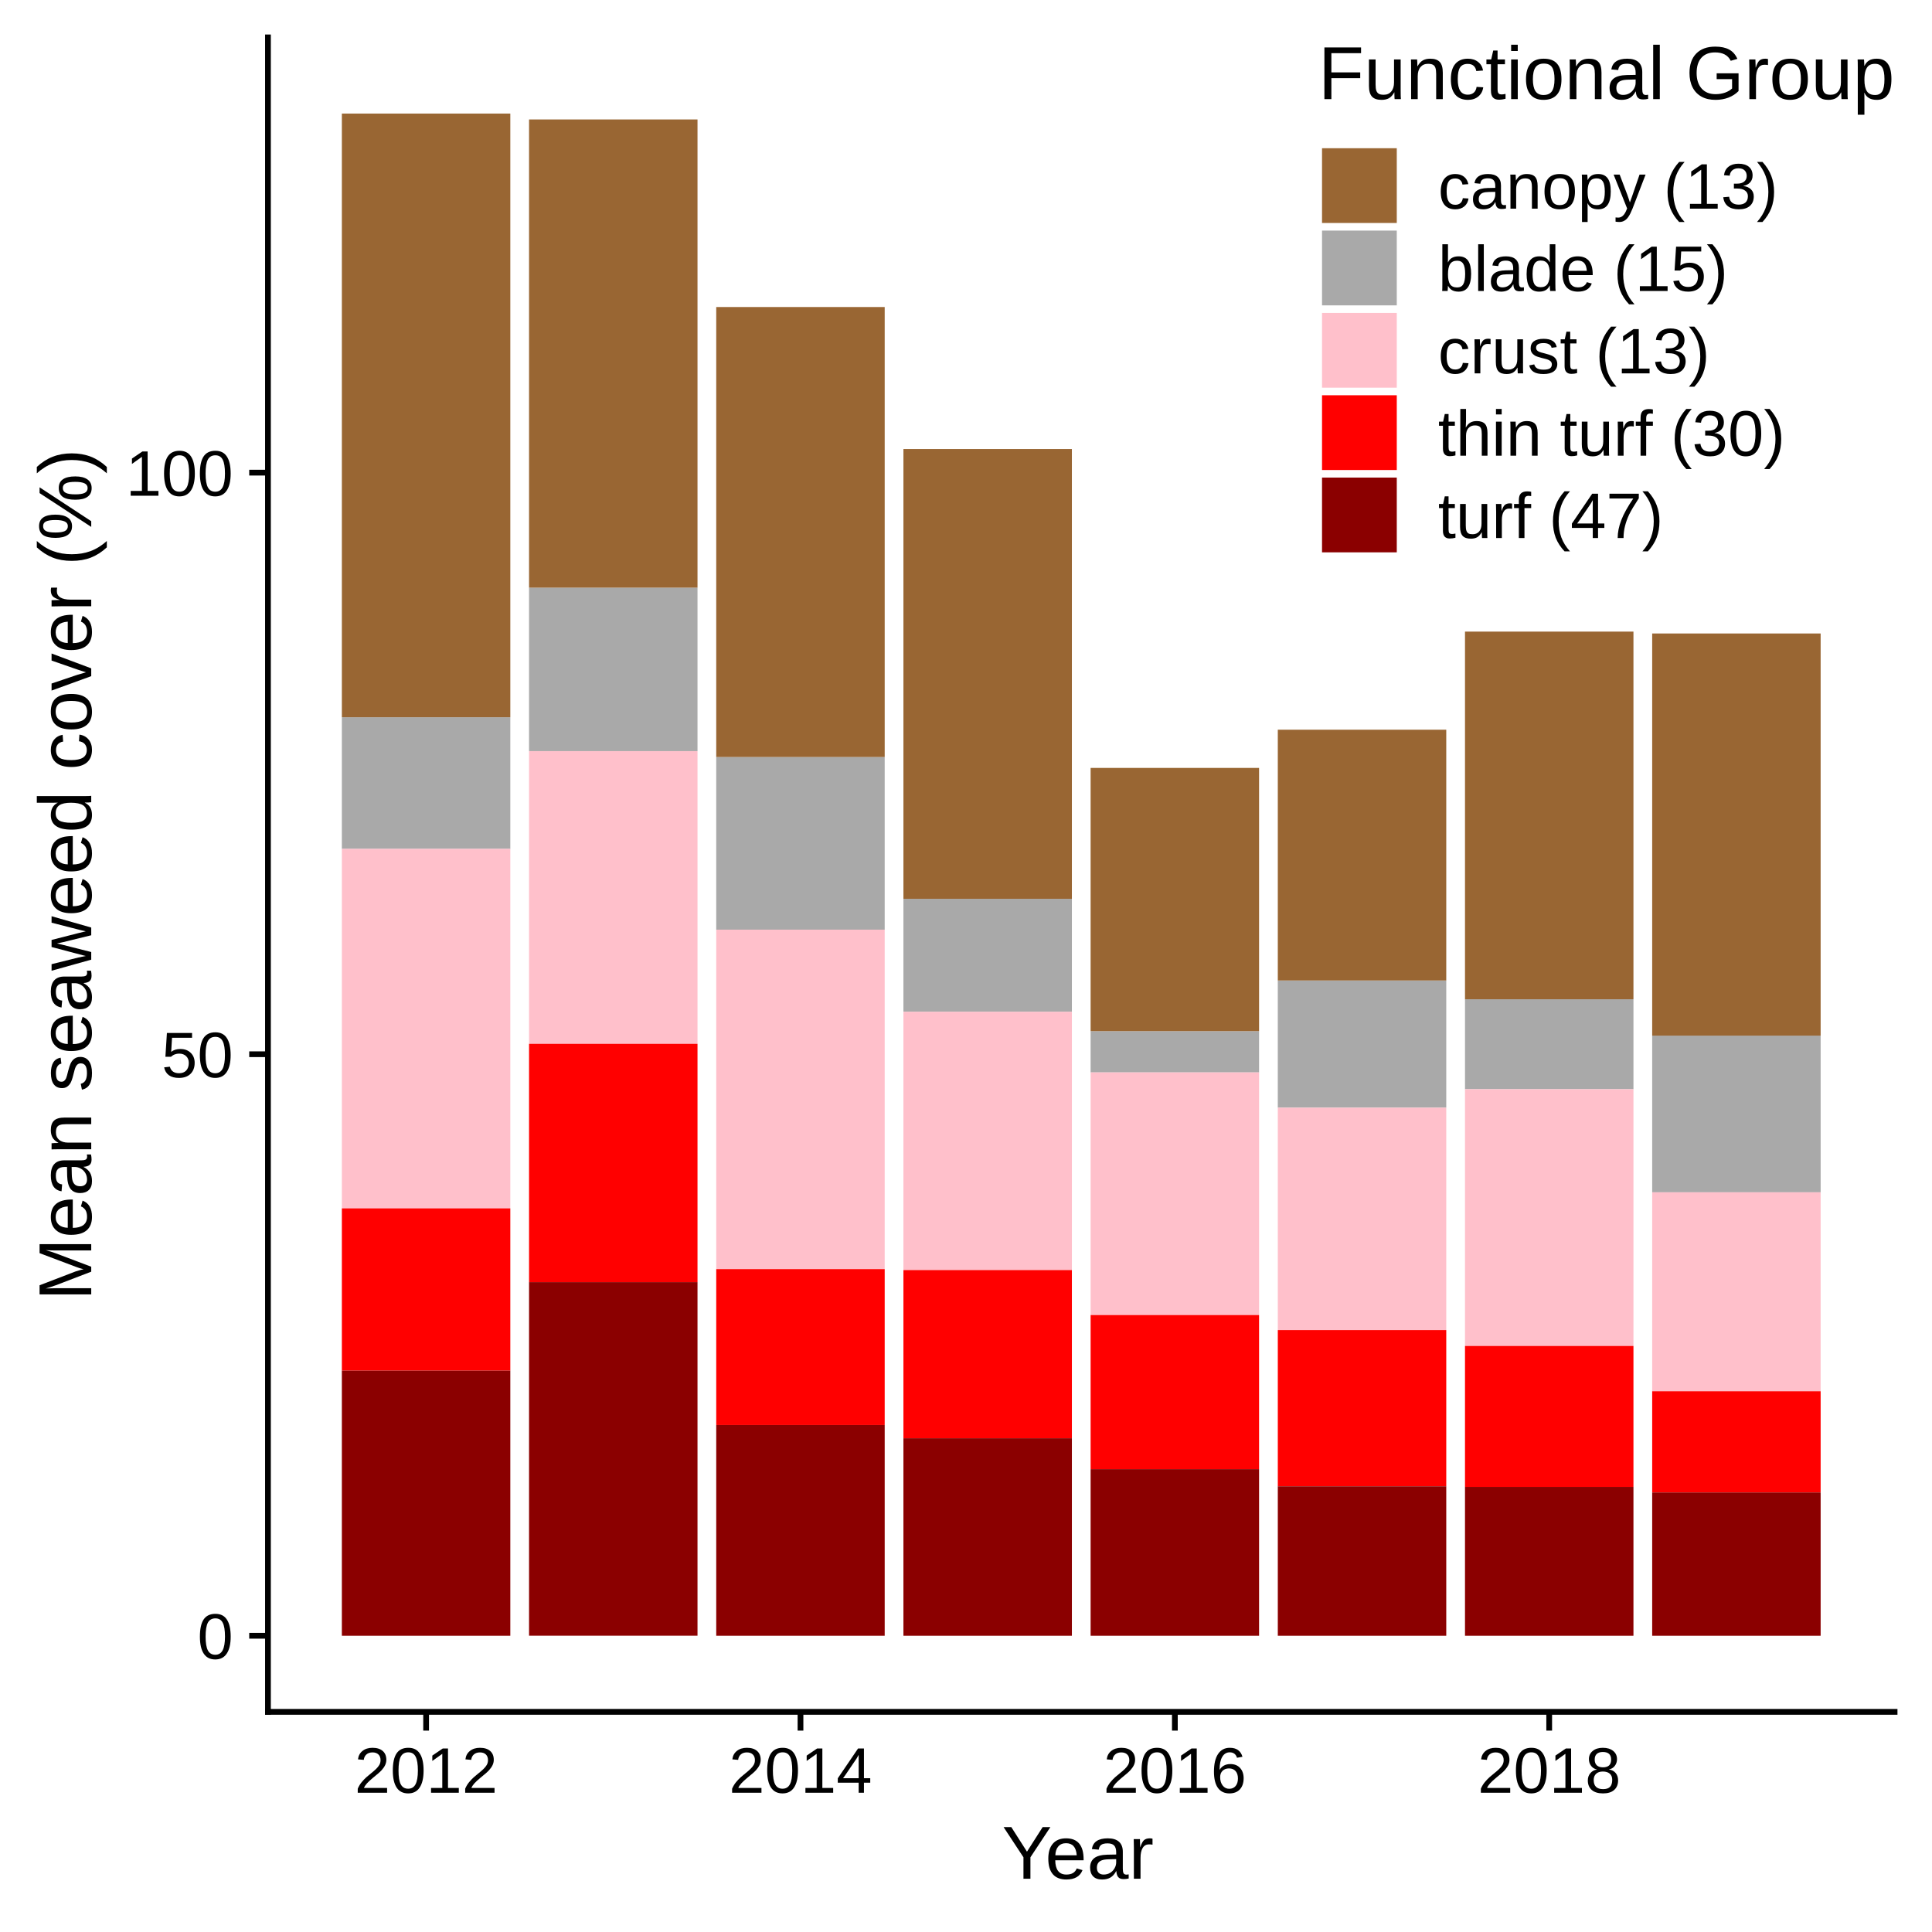
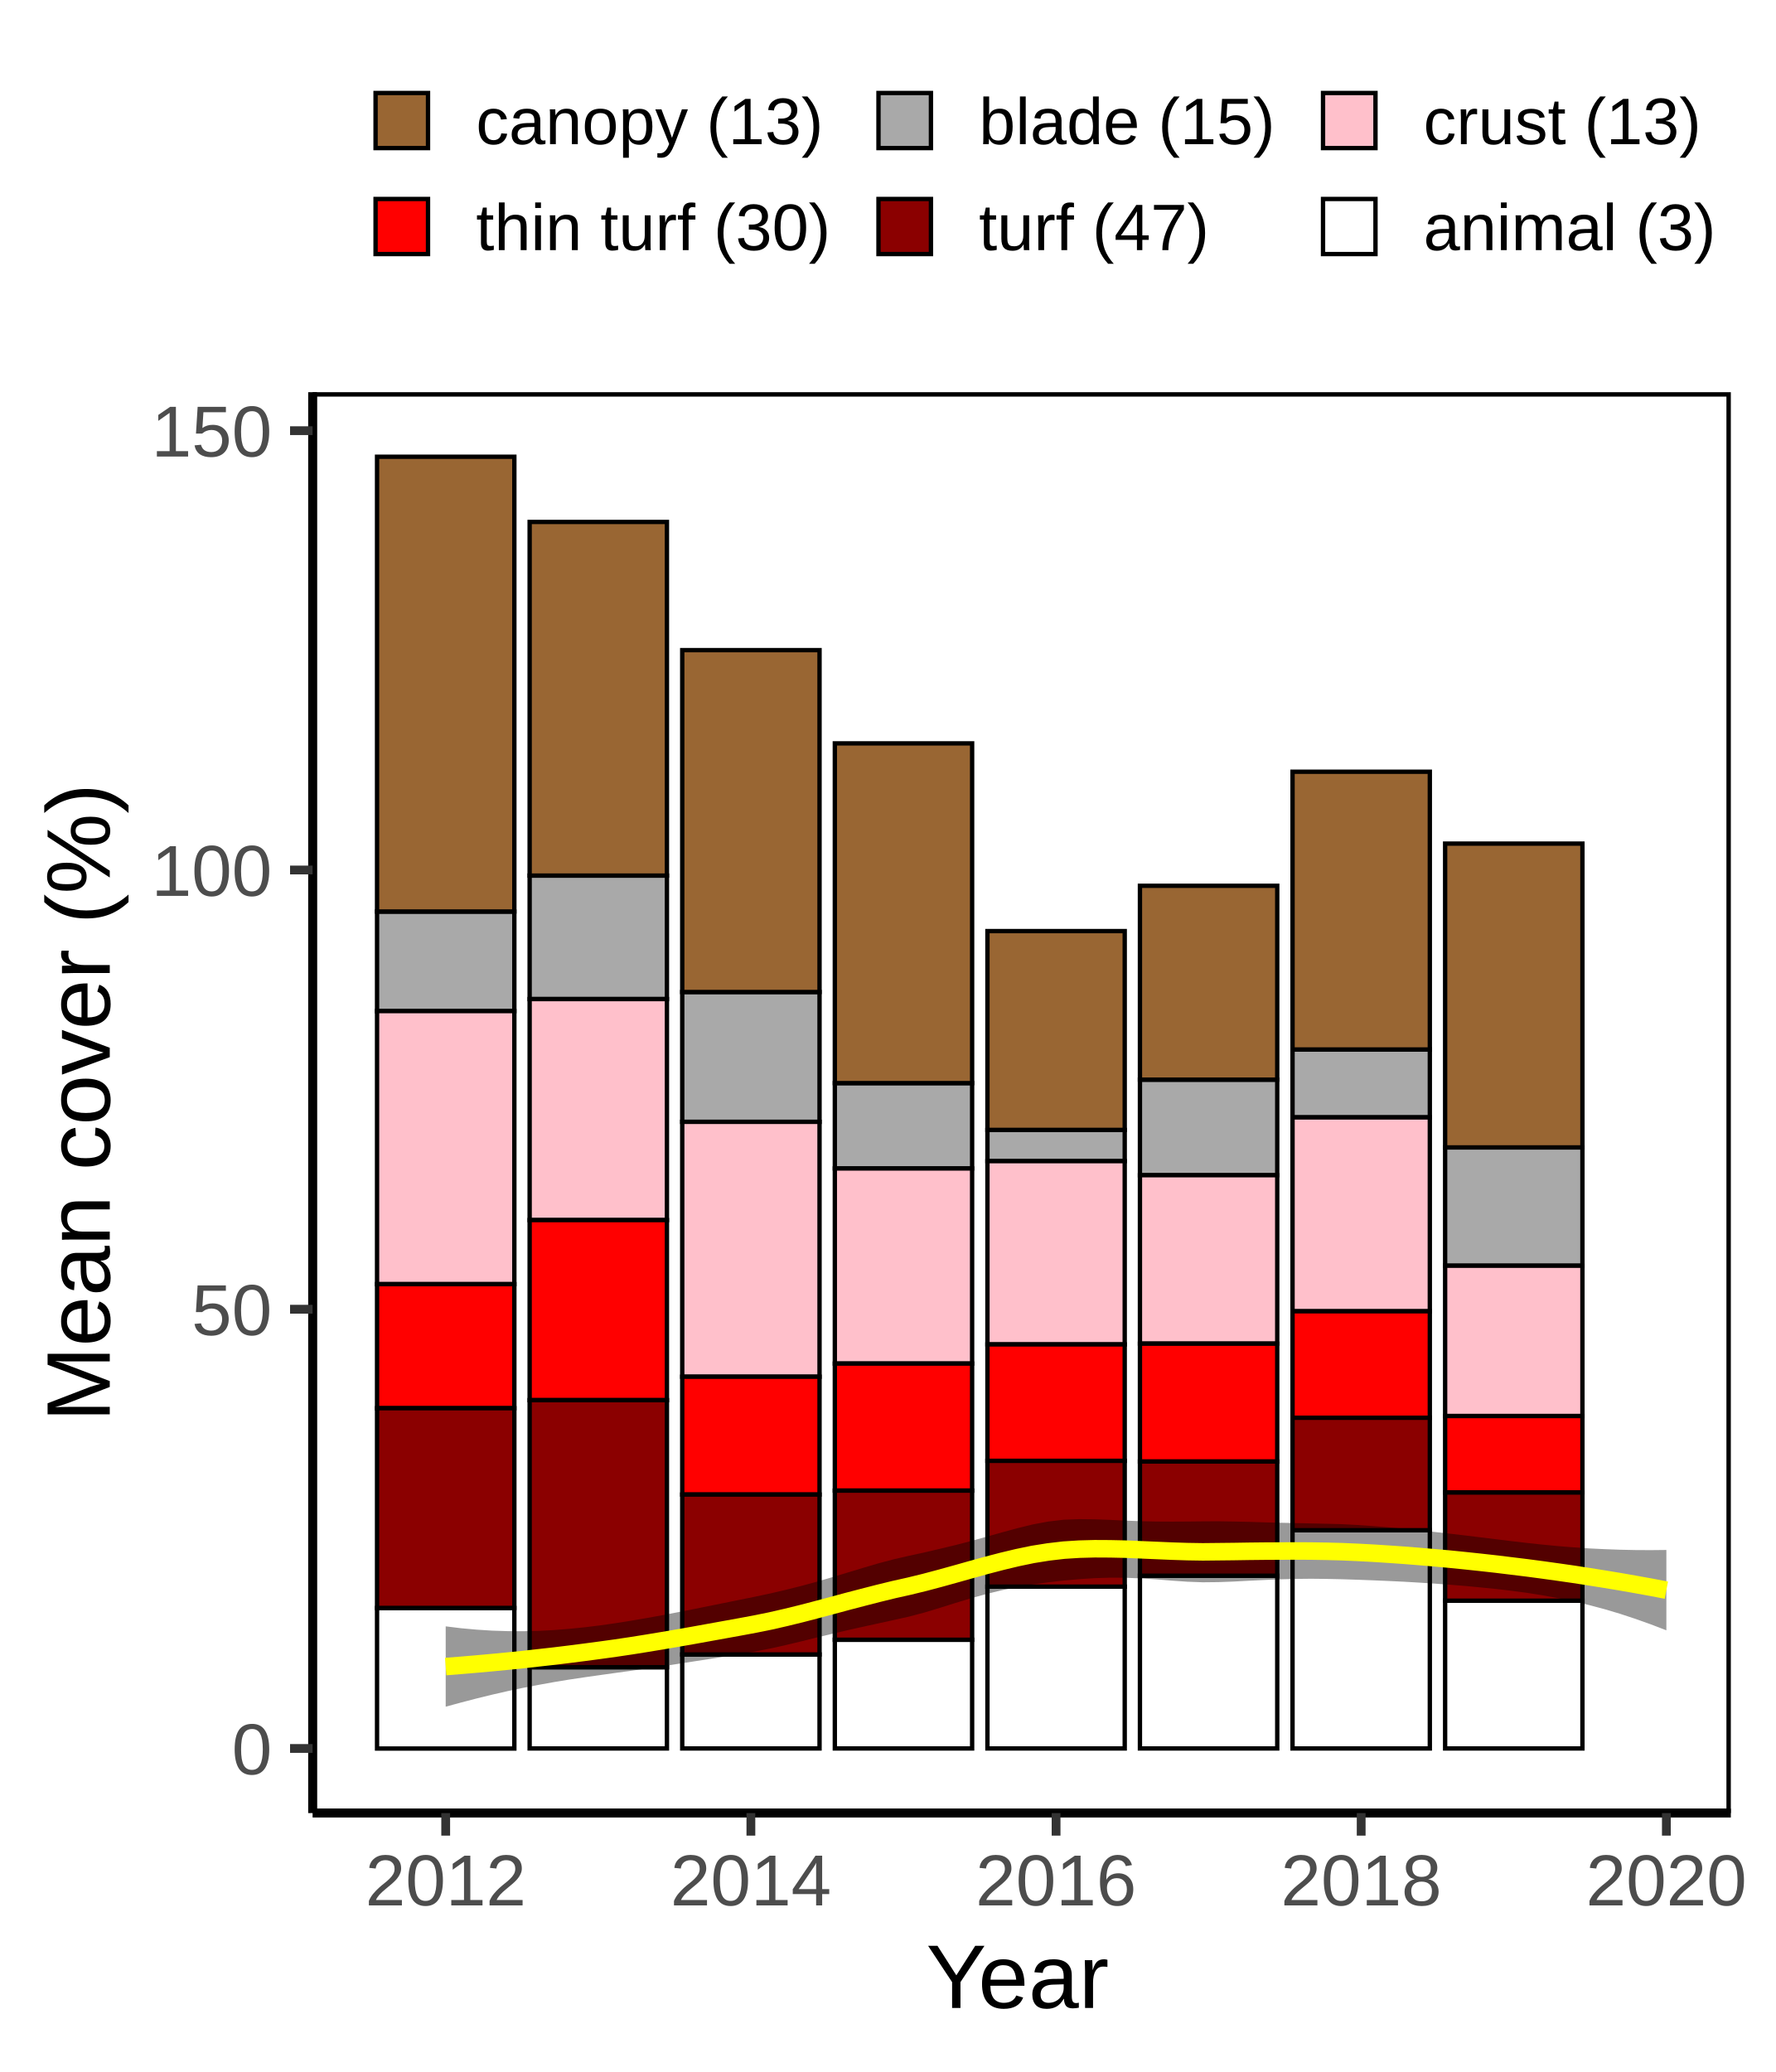
- <svg xmlns="http://www.w3.org/2000/svg" viewBox="0 0 360.00 360.00">
+ <svg xmlns="http://www.w3.org/2000/svg" viewBox="0 0 216.00 252.00">
  <defs>
    <style type="text/css">
    line, polyline, polygon, path, rect, circle {
      fill: none;
      stroke: #000000;
      stroke-linecap: round;
      stroke-linejoin: round;
      stroke-miterlimit: 10.00;
    }
  </style>
  </defs>
  <rect width="100%" height="100%" style="stroke: none; fill: #FFFFFF;" />
+   <rect x="0.00" y="-0" width="216.00" height="252.00" style="stroke-width: 1.07; stroke: #FFFFFF; fill: #FFFFFF;" />
  <defs>
-     <clipPath id="cpNDkuOTN8MzUzLjAzfDMxOC45OHw2Ljk3">
-       <rect x="49.93" y="6.97" width="303.10" height="312.01" />
+     <clipPath id="cpMzguMDJ8MjEwLjUyfDIyMC41MXw0Ny43MA==">
+       <rect x="38.02" y="47.70" width="172.50" height="172.81" />
    </clipPath>
  </defs>
-   <rect x="63.70" y="133.65" width="31.39" height="24.52" style="stroke-width: 1.07; stroke: none; stroke-linecap: square; stroke-linejoin: miter; fill: #A9A9A9;" clip-path="url(#cpNDkuOTN8MzUzLjAzfDMxOC45OHw2Ljk3)" />
-   <rect x="63.70" y="21.16" width="31.39" height="112.49" style="stroke-width: 1.07; stroke: none; stroke-linecap: square; stroke-linejoin: miter; fill: #996633;" clip-path="url(#cpNDkuOTN8MzUzLjAzfDMxOC45OHw2Ljk3)" />
-   <rect x="63.70" y="158.17" width="31.39" height="66.99" style="stroke-width: 1.07; stroke: none; stroke-linecap: square; stroke-linejoin: miter; fill: #FFC0CB;" clip-path="url(#cpNDkuOTN8MzUzLjAzfDMxOC45OHw2Ljk3)" />
-   <rect x="63.70" y="225.16" width="31.39" height="30.24" style="stroke-width: 1.07; stroke: none; stroke-linecap: square; stroke-linejoin: miter; fill: #FF0000;" clip-path="url(#cpNDkuOTN8MzUzLjAzfDMxOC45OHw2Ljk3)" />
-   <rect x="63.70" y="255.40" width="31.39" height="49.40" style="stroke-width: 1.07; stroke: none; stroke-linecap: square; stroke-linejoin: miter; fill: #8B0000;" clip-path="url(#cpNDkuOTN8MzUzLjAzfDMxOC45OHw2Ljk3)" />
-   <rect x="98.58" y="109.50" width="31.39" height="30.46" style="stroke-width: 1.07; stroke: none; stroke-linecap: square; stroke-linejoin: miter; fill: #A9A9A9;" clip-path="url(#cpNDkuOTN8MzUzLjAzfDMxOC45OHw2Ljk3)" />
-   <rect x="98.58" y="22.26" width="31.39" height="87.24" style="stroke-width: 1.07; stroke: none; stroke-linecap: square; stroke-linejoin: miter; fill: #996633;" clip-path="url(#cpNDkuOTN8MzUzLjAzfDMxOC45OHw2Ljk3)" />
-   <rect x="98.58" y="139.97" width="31.39" height="54.53" style="stroke-width: 1.07; stroke: none; stroke-linecap: square; stroke-linejoin: miter; fill: #FFC0CB;" clip-path="url(#cpNDkuOTN8MzUzLjAzfDMxOC45OHw2Ljk3)" />
-   <rect x="98.58" y="194.50" width="31.39" height="44.42" style="stroke-width: 1.07; stroke: none; stroke-linecap: square; stroke-linejoin: miter; fill: #FF0000;" clip-path="url(#cpNDkuOTN8MzUzLjAzfDMxOC45OHw2Ljk3)" />
-   <rect x="98.58" y="238.91" width="31.39" height="65.88" style="stroke-width: 1.07; stroke: none; stroke-linecap: square; stroke-linejoin: miter; fill: #8B0000;" clip-path="url(#cpNDkuOTN8MzUzLjAzfDMxOC45OHw2Ljk3)" />
-   <rect x="133.46" y="141.06" width="31.39" height="32.17" style="stroke-width: 1.07; stroke: none; stroke-linecap: square; stroke-linejoin: miter; fill: #A9A9A9;" clip-path="url(#cpNDkuOTN8MzUzLjAzfDMxOC45OHw2Ljk3)" />
-   <rect x="133.46" y="57.21" width="31.39" height="83.85" style="stroke-width: 1.07; stroke: none; stroke-linecap: square; stroke-linejoin: miter; fill: #996633;" clip-path="url(#cpNDkuOTN8MzUzLjAzfDMxOC45OHw2Ljk3)" />
-   <rect x="133.46" y="173.23" width="31.39" height="63.25" style="stroke-width: 1.07; stroke: none; stroke-linecap: square; stroke-linejoin: miter; fill: #FFC0CB;" clip-path="url(#cpNDkuOTN8MzUzLjAzfDMxOC45OHw2Ljk3)" />
-   <rect x="133.46" y="236.48" width="31.39" height="29.05" style="stroke-width: 1.07; stroke: none; stroke-linecap: square; stroke-linejoin: miter; fill: #FF0000;" clip-path="url(#cpNDkuOTN8MzUzLjAzfDMxOC45OHw2Ljk3)" />
-   <rect x="133.46" y="265.53" width="31.39" height="39.27" style="stroke-width: 1.07; stroke: none; stroke-linecap: square; stroke-linejoin: miter; fill: #8B0000;" clip-path="url(#cpNDkuOTN8MzUzLjAzfDMxOC45OHw2Ljk3)" />
-   <rect x="168.34" y="167.48" width="31.39" height="21.05" style="stroke-width: 1.07; stroke: none; stroke-linecap: square; stroke-linejoin: miter; fill: #A9A9A9;" clip-path="url(#cpNDkuOTN8MzUzLjAzfDMxOC45OHw2Ljk3)" />
-   <rect x="168.34" y="83.67" width="31.39" height="83.81" style="stroke-width: 1.07; stroke: none; stroke-linecap: square; stroke-linejoin: miter; fill: #996633;" clip-path="url(#cpNDkuOTN8MzUzLjAzfDMxOC45OHw2Ljk3)" />
-   <rect x="168.34" y="188.53" width="31.39" height="48.14" style="stroke-width: 1.07; stroke: none; stroke-linecap: square; stroke-linejoin: miter; fill: #FFC0CB;" clip-path="url(#cpNDkuOTN8MzUzLjAzfDMxOC45OHw2Ljk3)" />
-   <rect x="168.34" y="236.66" width="31.39" height="31.34" style="stroke-width: 1.07; stroke: none; stroke-linecap: square; stroke-linejoin: miter; fill: #FF0000;" clip-path="url(#cpNDkuOTN8MzUzLjAzfDMxOC45OHw2Ljk3)" />
-   <rect x="168.34" y="268.00" width="31.39" height="36.80" style="stroke-width: 1.07; stroke: none; stroke-linecap: square; stroke-linejoin: miter; fill: #8B0000;" clip-path="url(#cpNDkuOTN8MzUzLjAzfDMxOC45OHw2Ljk3)" />
-   <rect x="203.22" y="192.14" width="31.39" height="7.69" style="stroke-width: 1.07; stroke: none; stroke-linecap: square; stroke-linejoin: miter; fill: #A9A9A9;" clip-path="url(#cpNDkuOTN8MzUzLjAzfDMxOC45OHw2Ljk3)" />
-   <rect x="203.22" y="143.09" width="31.39" height="49.05" style="stroke-width: 1.07; stroke: none; stroke-linecap: square; stroke-linejoin: miter; fill: #996633;" clip-path="url(#cpNDkuOTN8MzUzLjAzfDMxOC45OHw2Ljk3)" />
-   <rect x="203.22" y="199.83" width="31.39" height="45.21" style="stroke-width: 1.07; stroke: none; stroke-linecap: square; stroke-linejoin: miter; fill: #FFC0CB;" clip-path="url(#cpNDkuOTN8MzUzLjAzfDMxOC45OHw2Ljk3)" />
-   <rect x="203.22" y="245.04" width="31.39" height="28.72" style="stroke-width: 1.07; stroke: none; stroke-linecap: square; stroke-linejoin: miter; fill: #FF0000;" clip-path="url(#cpNDkuOTN8MzUzLjAzfDMxOC45OHw2Ljk3)" />
-   <rect x="203.22" y="273.76" width="31.39" height="31.04" style="stroke-width: 1.07; stroke: none; stroke-linecap: square; stroke-linejoin: miter; fill: #8B0000;" clip-path="url(#cpNDkuOTN8MzUzLjAzfDMxOC45OHw2Ljk3)" />
-   <rect x="238.10" y="182.70" width="31.39" height="23.69" style="stroke-width: 1.07; stroke: none; stroke-linecap: square; stroke-linejoin: miter; fill: #A9A9A9;" clip-path="url(#cpNDkuOTN8MzUzLjAzfDMxOC45OHw2Ljk3)" />
-   <rect x="238.10" y="135.97" width="31.39" height="46.73" style="stroke-width: 1.07; stroke: none; stroke-linecap: square; stroke-linejoin: miter; fill: #996633;" clip-path="url(#cpNDkuOTN8MzUzLjAzfDMxOC45OHw2Ljk3)" />
-   <rect x="238.10" y="206.40" width="31.39" height="41.45" style="stroke-width: 1.07; stroke: none; stroke-linecap: square; stroke-linejoin: miter; fill: #FFC0CB;" clip-path="url(#cpNDkuOTN8MzUzLjAzfDMxOC45OHw2Ljk3)" />
-   <rect x="238.10" y="247.84" width="31.39" height="29.11" style="stroke-width: 1.07; stroke: none; stroke-linecap: square; stroke-linejoin: miter; fill: #FF0000;" clip-path="url(#cpNDkuOTN8MzUzLjAzfDMxOC45OHw2Ljk3)" />
-   <rect x="238.10" y="276.95" width="31.39" height="27.85" style="stroke-width: 1.07; stroke: none; stroke-linecap: square; stroke-linejoin: miter; fill: #8B0000;" clip-path="url(#cpNDkuOTN8MzUzLjAzfDMxOC45OHw2Ljk3)" />
-   <rect x="272.98" y="186.20" width="31.39" height="16.76" style="stroke-width: 1.07; stroke: none; stroke-linecap: square; stroke-linejoin: miter; fill: #A9A9A9;" clip-path="url(#cpNDkuOTN8MzUzLjAzfDMxOC45OHw2Ljk3)" />
-   <rect x="272.98" y="117.69" width="31.39" height="68.51" style="stroke-width: 1.07; stroke: none; stroke-linecap: square; stroke-linejoin: miter; fill: #996633;" clip-path="url(#cpNDkuOTN8MzUzLjAzfDMxOC45OHw2Ljk3)" />
-   <rect x="272.98" y="202.96" width="31.39" height="47.84" style="stroke-width: 1.07; stroke: none; stroke-linecap: square; stroke-linejoin: miter; fill: #FFC0CB;" clip-path="url(#cpNDkuOTN8MzUzLjAzfDMxOC45OHw2Ljk3)" />
-   <rect x="272.98" y="250.80" width="31.39" height="26.26" style="stroke-width: 1.07; stroke: none; stroke-linecap: square; stroke-linejoin: miter; fill: #FF0000;" clip-path="url(#cpNDkuOTN8MzUzLjAzfDMxOC45OHw2Ljk3)" />
-   <rect x="272.98" y="277.06" width="31.39" height="27.74" style="stroke-width: 1.07; stroke: none; stroke-linecap: square; stroke-linejoin: miter; fill: #8B0000;" clip-path="url(#cpNDkuOTN8MzUzLjAzfDMxOC45OHw2Ljk3)" />
-   <rect x="307.86" y="192.97" width="31.39" height="29.20" style="stroke-width: 1.07; stroke: none; stroke-linecap: square; stroke-linejoin: miter; fill: #A9A9A9;" clip-path="url(#cpNDkuOTN8MzUzLjAzfDMxOC45OHw2Ljk3)" />
-   <rect x="307.86" y="118.04" width="31.39" height="74.94" style="stroke-width: 1.07; stroke: none; stroke-linecap: square; stroke-linejoin: miter; fill: #996633;" clip-path="url(#cpNDkuOTN8MzUzLjAzfDMxOC45OHw2Ljk3)" />
-   <rect x="307.86" y="222.17" width="31.39" height="37.07" style="stroke-width: 1.07; stroke: none; stroke-linecap: square; stroke-linejoin: miter; fill: #FFC0CB;" clip-path="url(#cpNDkuOTN8MzUzLjAzfDMxOC45OHw2Ljk3)" />
-   <rect x="307.86" y="259.24" width="31.39" height="18.86" style="stroke-width: 1.07; stroke: none; stroke-linecap: square; stroke-linejoin: miter; fill: #FF0000;" clip-path="url(#cpNDkuOTN8MzUzLjAzfDMxOC45OHw2Ljk3)" />
-   <rect x="307.86" y="278.10" width="31.39" height="26.70" style="stroke-width: 1.07; stroke: none; stroke-linecap: square; stroke-linejoin: miter; fill: #8B0000;" clip-path="url(#cpNDkuOTN8MzUzLjAzfDMxOC45OHw2Ljk3)" />
+   <rect x="38.02" y="47.70" width="172.50" height="172.81" style="stroke-width: 1.07; stroke: none; fill: #FFFFFF;" clip-path="url(#cpMzguMDJ8MjEwLjUyfDIyMC41MXw0Ny43MA==)" />
+   <rect x="45.86" y="195.57" width="16.70" height="17.09" style="stroke-width: 0.53; stroke-linecap: square; stroke-linejoin: miter; fill: #FFFFFF;" clip-path="url(#cpMzguMDJ8MjEwLjUyfDIyMC41MXw0Ny43MA==)" />
+   <rect x="45.86" y="110.87" width="16.70" height="12.11" style="stroke-width: 0.53; stroke-linecap: square; stroke-linejoin: miter; fill: #A9A9A9;" clip-path="url(#cpMzguMDJ8MjEwLjUyfDIyMC41MXw0Ny43MA==)" />
+   <rect x="45.86" y="55.55" width="16.70" height="55.31" style="stroke-width: 0.53; stroke-linecap: square; stroke-linejoin: miter; fill: #996633;" clip-path="url(#cpMzguMDJ8MjEwLjUyfDIyMC41MXw0Ny43MA==)" />
+   <rect x="45.86" y="122.97" width="16.70" height="33.21" style="stroke-width: 0.53; stroke-linecap: square; stroke-linejoin: miter; fill: #FFC0CB;" clip-path="url(#cpMzguMDJ8MjEwLjUyfDIyMC41MXw0Ny43MA==)" />
+   <rect x="45.86" y="156.18" width="16.70" height="15.09" style="stroke-width: 0.53; stroke-linecap: square; stroke-linejoin: miter; fill: #FF0000;" clip-path="url(#cpMzguMDJ8MjEwLjUyfDIyMC41MXw0Ny43MA==)" />
+   <rect x="45.86" y="171.27" width="16.70" height="24.29" style="stroke-width: 0.53; stroke-linecap: square; stroke-linejoin: miter; fill: #8B0000;" clip-path="url(#cpMzguMDJ8MjEwLjUyfDIyMC41MXw0Ny43MA==)" />
+   <rect x="64.42" y="202.77" width="16.70" height="9.88" style="stroke-width: 0.53; stroke-linecap: square; stroke-linejoin: miter; fill: #FFFFFF;" clip-path="url(#cpMzguMDJ8MjEwLjUyfDIyMC41MXw0Ny43MA==)" />
+   <rect x="64.42" y="106.49" width="16.70" height="15.02" style="stroke-width: 0.53; stroke-linecap: square; stroke-linejoin: miter; fill: #A9A9A9;" clip-path="url(#cpMzguMDJ8MjEwLjUyfDIyMC41MXw0Ny43MA==)" />
+   <rect x="64.42" y="63.48" width="16.70" height="43.01" style="stroke-width: 0.53; stroke-linecap: square; stroke-linejoin: miter; fill: #996633;" clip-path="url(#cpMzguMDJ8MjEwLjUyfDIyMC41MXw0Ny43MA==)" />
+   <rect x="64.42" y="121.51" width="16.70" height="26.88" style="stroke-width: 0.53; stroke-linecap: square; stroke-linejoin: miter; fill: #FFC0CB;" clip-path="url(#cpMzguMDJ8MjEwLjUyfDIyMC41MXw0Ny43MA==)" />
+   <rect x="64.42" y="148.39" width="16.70" height="21.90" style="stroke-width: 0.53; stroke-linecap: square; stroke-linejoin: miter; fill: #FF0000;" clip-path="url(#cpMzguMDJ8MjEwLjUyfDIyMC41MXw0Ny43MA==)" />
+   <rect x="64.42" y="170.29" width="16.70" height="32.48" style="stroke-width: 0.53; stroke-linecap: square; stroke-linejoin: miter; fill: #8B0000;" clip-path="url(#cpMzguMDJ8MjEwLjUyfDIyMC41MXw0Ny43MA==)" />
+   <rect x="82.98" y="201.22" width="16.70" height="11.43" style="stroke-width: 0.53; stroke-linecap: square; stroke-linejoin: miter; fill: #FFFFFF;" clip-path="url(#cpMzguMDJ8MjEwLjUyfDIyMC41MXw0Ny43MA==)" />
+   <rect x="82.98" y="120.65" width="16.70" height="15.79" style="stroke-width: 0.53; stroke-linecap: square; stroke-linejoin: miter; fill: #A9A9A9;" clip-path="url(#cpMzguMDJ8MjEwLjUyfDIyMC41MXw0Ny43MA==)" />
+   <rect x="82.98" y="79.07" width="16.70" height="41.58" style="stroke-width: 0.53; stroke-linecap: square; stroke-linejoin: miter; fill: #996633;" clip-path="url(#cpMzguMDJ8MjEwLjUyfDIyMC41MXw0Ny43MA==)" />
+   <rect x="82.98" y="136.44" width="16.70" height="31.00" style="stroke-width: 0.53; stroke-linecap: square; stroke-linejoin: miter; fill: #FFC0CB;" clip-path="url(#cpMzguMDJ8MjEwLjUyfDIyMC41MXw0Ny43MA==)" />
+   <rect x="82.98" y="167.44" width="16.70" height="14.33" style="stroke-width: 0.53; stroke-linecap: square; stroke-linejoin: miter; fill: #FF0000;" clip-path="url(#cpMzguMDJ8MjEwLjUyfDIyMC41MXw0Ny43MA==)" />
+   <rect x="82.98" y="181.77" width="16.70" height="19.45" style="stroke-width: 0.53; stroke-linecap: square; stroke-linejoin: miter; fill: #8B0000;" clip-path="url(#cpMzguMDJ8MjEwLjUyfDIyMC41MXw0Ny43MA==)" />
+   <rect x="101.54" y="199.43" width="16.70" height="13.22" style="stroke-width: 0.53; stroke-linecap: square; stroke-linejoin: miter; fill: #FFFFFF;" clip-path="url(#cpMzguMDJ8MjEwLjUyfDIyMC41MXw0Ny43MA==)" />
+   <rect x="101.54" y="131.73" width="16.70" height="10.38" style="stroke-width: 0.53; stroke-linecap: square; stroke-linejoin: miter; fill: #A9A9A9;" clip-path="url(#cpMzguMDJ8MjEwLjUyfDIyMC41MXw0Ny43MA==)" />
+   <rect x="101.54" y="90.41" width="16.70" height="41.32" style="stroke-width: 0.53; stroke-linecap: square; stroke-linejoin: miter; fill: #996633;" clip-path="url(#cpMzguMDJ8MjEwLjUyfDIyMC41MXw0Ny43MA==)" />
+   <rect x="101.54" y="142.11" width="16.70" height="23.73" style="stroke-width: 0.53; stroke-linecap: square; stroke-linejoin: miter; fill: #FFC0CB;" clip-path="url(#cpMzguMDJ8MjEwLjUyfDIyMC41MXw0Ny43MA==)" />
+   <rect x="101.54" y="165.84" width="16.70" height="15.45" style="stroke-width: 0.53; stroke-linecap: square; stroke-linejoin: miter; fill: #FF0000;" clip-path="url(#cpMzguMDJ8MjEwLjUyfDIyMC41MXw0Ny43MA==)" />
+   <rect x="101.54" y="181.29" width="16.70" height="18.14" style="stroke-width: 0.53; stroke-linecap: square; stroke-linejoin: miter; fill: #8B0000;" clip-path="url(#cpMzguMDJ8MjEwLjUyfDIyMC41MXw0Ny43MA==)" />
+   <rect x="120.10" y="192.97" width="16.70" height="19.68" style="stroke-width: 0.53; stroke-linecap: square; stroke-linejoin: miter; fill: #FFFFFF;" clip-path="url(#cpMzguMDJ8MjEwLjUyfDIyMC41MXw0Ny43MA==)" />
+   <rect x="120.10" y="137.43" width="16.70" height="3.79" style="stroke-width: 0.53; stroke-linecap: square; stroke-linejoin: miter; fill: #A9A9A9;" clip-path="url(#cpMzguMDJ8MjEwLjUyfDIyMC41MXw0Ny43MA==)" />
+   <rect x="120.10" y="113.24" width="16.70" height="24.18" style="stroke-width: 0.53; stroke-linecap: square; stroke-linejoin: miter; fill: #996633;" clip-path="url(#cpMzguMDJ8MjEwLjUyfDIyMC41MXw0Ny43MA==)" />
+   <rect x="120.10" y="141.22" width="16.70" height="22.29" style="stroke-width: 0.53; stroke-linecap: square; stroke-linejoin: miter; fill: #FFC0CB;" clip-path="url(#cpMzguMDJ8MjEwLjUyfDIyMC41MXw0Ny43MA==)" />
+   <rect x="120.10" y="163.51" width="16.70" height="14.16" style="stroke-width: 0.53; stroke-linecap: square; stroke-linejoin: miter; fill: #FF0000;" clip-path="url(#cpMzguMDJ8MjEwLjUyfDIyMC41MXw0Ny43MA==)" />
+   <rect x="120.10" y="177.67" width="16.70" height="15.30" style="stroke-width: 0.53; stroke-linecap: square; stroke-linejoin: miter; fill: #8B0000;" clip-path="url(#cpMzguMDJ8MjEwLjUyfDIyMC41MXw0Ny43MA==)" />
+   <rect x="138.65" y="191.64" width="16.70" height="21.01" style="stroke-width: 0.53; stroke-linecap: square; stroke-linejoin: miter; fill: #FFFFFF;" clip-path="url(#cpMzguMDJ8MjEwLjUyfDIyMC41MXw0Ny43MA==)" />
+   <rect x="138.65" y="131.31" width="16.70" height="11.63" style="stroke-width: 0.53; stroke-linecap: square; stroke-linejoin: miter; fill: #A9A9A9;" clip-path="url(#cpMzguMDJ8MjEwLjUyfDIyMC41MXw0Ny43MA==)" />
+   <rect x="138.65" y="107.73" width="16.70" height="23.58" style="stroke-width: 0.53; stroke-linecap: square; stroke-linejoin: miter; fill: #996633;" clip-path="url(#cpMzguMDJ8MjEwLjUyfDIyMC41MXw0Ny43MA==)" />
+   <rect x="138.65" y="142.93" width="16.70" height="20.48" style="stroke-width: 0.53; stroke-linecap: square; stroke-linejoin: miter; fill: #FFC0CB;" clip-path="url(#cpMzguMDJ8MjEwLjUyfDIyMC41MXw0Ny43MA==)" />
+   <rect x="138.65" y="163.42" width="16.70" height="14.34" style="stroke-width: 0.53; stroke-linecap: square; stroke-linejoin: miter; fill: #FF0000;" clip-path="url(#cpMzguMDJ8MjEwLjUyfDIyMC41MXw0Ny43MA==)" />
+   <rect x="138.65" y="177.75" width="16.70" height="13.89" style="stroke-width: 0.53; stroke-linecap: square; stroke-linejoin: miter; fill: #8B0000;" clip-path="url(#cpMzguMDJ8MjEwLjUyfDIyMC41MXw0Ny43MA==)" />
+   <rect x="157.21" y="186.10" width="16.70" height="26.55" style="stroke-width: 0.53; stroke-linecap: square; stroke-linejoin: miter; fill: #FFFFFF;" clip-path="url(#cpMzguMDJ8MjEwLjUyfDIyMC41MXw0Ny43MA==)" />
+   <rect x="157.21" y="127.63" width="16.70" height="8.26" style="stroke-width: 0.53; stroke-linecap: square; stroke-linejoin: miter; fill: #A9A9A9;" clip-path="url(#cpMzguMDJ8MjEwLjUyfDIyMC41MXw0Ny43MA==)" />
+   <rect x="157.21" y="93.86" width="16.70" height="33.78" style="stroke-width: 0.53; stroke-linecap: square; stroke-linejoin: miter; fill: #996633;" clip-path="url(#cpMzguMDJ8MjEwLjUyfDIyMC41MXw0Ny43MA==)" />
+   <rect x="157.21" y="135.90" width="16.70" height="23.58" style="stroke-width: 0.53; stroke-linecap: square; stroke-linejoin: miter; fill: #FFC0CB;" clip-path="url(#cpMzguMDJ8MjEwLjUyfDIyMC41MXw0Ny43MA==)" />
+   <rect x="157.21" y="159.48" width="16.70" height="12.95" style="stroke-width: 0.53; stroke-linecap: square; stroke-linejoin: miter; fill: #FF0000;" clip-path="url(#cpMzguMDJ8MjEwLjUyfDIyMC41MXw0Ny43MA==)" />
+   <rect x="157.21" y="172.43" width="16.70" height="13.68" style="stroke-width: 0.53; stroke-linecap: square; stroke-linejoin: miter; fill: #8B0000;" clip-path="url(#cpMzguMDJ8MjEwLjUyfDIyMC41MXw0Ny43MA==)" />
+   <rect x="175.77" y="194.68" width="16.70" height="17.97" style="stroke-width: 0.53; stroke-linecap: square; stroke-linejoin: miter; fill: #FFFFFF;" clip-path="url(#cpMzguMDJ8MjEwLjUyfDIyMC41MXw0Ny43MA==)" />
+   <rect x="175.77" y="139.55" width="16.70" height="14.39" style="stroke-width: 0.53; stroke-linecap: square; stroke-linejoin: miter; fill: #A9A9A9;" clip-path="url(#cpMzguMDJ8MjEwLjUyfDIyMC41MXw0Ny43MA==)" />
+   <rect x="175.77" y="102.60" width="16.70" height="36.95" style="stroke-width: 0.53; stroke-linecap: square; stroke-linejoin: miter; fill: #996633;" clip-path="url(#cpMzguMDJ8MjEwLjUyfDIyMC41MXw0Ny43MA==)" />
+   <rect x="175.77" y="153.94" width="16.70" height="18.28" style="stroke-width: 0.53; stroke-linecap: square; stroke-linejoin: miter; fill: #FFC0CB;" clip-path="url(#cpMzguMDJ8MjEwLjUyfDIyMC41MXw0Ny43MA==)" />
+   <rect x="175.77" y="172.22" width="16.70" height="9.30" style="stroke-width: 0.53; stroke-linecap: square; stroke-linejoin: miter; fill: #FF0000;" clip-path="url(#cpMzguMDJ8MjEwLjUyfDIyMC41MXw0Ny43MA==)" />
+   <rect x="175.77" y="181.52" width="16.70" height="13.16" style="stroke-width: 0.53; stroke-linecap: square; stroke-linejoin: miter; fill: #8B0000;" clip-path="url(#cpMzguMDJ8MjEwLjUyfDIyMC41MXw0Ny43MA==)" />
+   <polygon points="54.21,197.80 56.09,198.03 57.97,198.20 59.85,198.32 61.73,198.38 63.61,198.39 65.49,198.35 67.37,198.25 69.25,198.10 71.13,197.91 73.01,197.68 74.89,197.41 76.77,197.11 78.65,196.79 80.52,196.45 82.40,196.09 84.28,195.72 86.16,195.34 88.04,194.96 89.92,194.58 91.80,194.20 93.68,193.80 95.56,193.36 97.44,192.89 99.32,192.38 101.20,191.83 103.08,191.26 104.96,190.69 106.83,190.14 108.71,189.64 110.59,189.21 112.47,188.80 114.35,188.36 116.23,187.91 118.11,187.42 119.99,186.90 121.87,186.37 123.75,185.86 125.63,185.40 127.51,185.05 129.39,184.83 131.27,184.76 133.15,184.78 135.02,184.85 136.90,184.94 138.78,185.01 140.66,185.05 142.54,185.06 144.42,185.05 146.30,185.03 148.18,185.02 150.06,185.05 151.94,185.09 153.82,185.15 155.70,185.20 157.58,185.24 159.46,185.28 161.33,185.32 163.21,185.37 165.09,185.47 166.97,185.60 168.85,185.75 170.73,185.93 172.61,186.11 174.49,186.32 176.37,186.53 178.25,186.75 180.13,186.98 182.01,187.21 183.89,187.44 185.77,187.66 187.65,187.86 189.52,188.04 191.40,188.19 193.28,188.32 195.16,188.41 197.04,188.48 198.92,188.52 200.80,188.53 202.68,188.51 202.68,198.28 200.80,197.56 198.92,196.89 197.04,196.27 195.16,195.71 193.28,195.21 191.40,194.76 189.52,194.37 187.65,194.03 185.77,193.73 183.89,193.48 182.01,193.26 180.13,193.07 178.25,192.89 176.37,192.74 174.49,192.60 172.61,192.48 170.73,192.37 168.85,192.28 166.97,192.20 165.09,192.13 163.21,192.07 161.33,192.03 159.46,192.01 157.58,192.03 155.70,192.08 153.82,192.16 151.94,192.25 150.06,192.35 148.18,192.42 146.30,192.44 144.42,192.37 142.54,192.24 140.66,192.09 138.78,191.97 136.90,191.89 135.02,191.88 133.15,191.94 131.27,192.06 129.39,192.23 127.51,192.44 125.63,192.70 123.75,193.02 121.87,193.40 119.99,193.86 118.11,194.38 116.23,194.95 114.35,195.54 112.47,196.11 110.59,196.61 108.71,197.03 106.83,197.44 104.96,197.85 103.08,198.27 101.20,198.71 99.32,199.16 97.44,199.63 95.56,200.08 93.68,200.50 91.80,200.86 89.92,201.18 88.04,201.49 86.16,201.79 84.28,202.08 82.40,202.37 80.52,202.66 78.65,202.93 76.77,203.20 74.89,203.46 73.01,203.72 71.13,203.99 69.25,204.27 67.37,204.58 65.49,204.92 63.61,205.28 61.73,205.68 59.85,206.11 57.97,206.57 56.09,207.06 54.21,207.57 " style="stroke-width: 0.00; stroke: none; fill: #000000; fill-opacity: 0.40;" clip-path="url(#cpMzguMDJ8MjEwLjUyfDIyMC41MXw0Ny43MA==)" />
+   <polyline points="54.21,197.80 56.09,198.03 57.97,198.20 59.85,198.32 61.73,198.38 63.61,198.39 65.49,198.35 67.37,198.25 69.25,198.10 71.13,197.91 73.01,197.68 74.89,197.41 76.77,197.11 78.65,196.79 80.52,196.45 82.40,196.09 84.28,195.72 86.16,195.34 88.04,194.96 89.92,194.58 91.80,194.20 93.68,193.80 95.56,193.36 97.44,192.89 99.32,192.38 101.20,191.83 103.08,191.26 104.96,190.69 106.83,190.14 108.71,189.64 110.59,189.21 112.47,188.80 114.35,188.36 116.23,187.91 118.11,187.42 119.99,186.90 121.87,186.37 123.75,185.86 125.63,185.40 127.51,185.05 129.39,184.83 131.27,184.76 133.15,184.78 135.02,184.85 136.90,184.94 138.78,185.01 140.66,185.05 142.54,185.06 144.42,185.05 146.30,185.03 148.18,185.02 150.06,185.05 151.94,185.09 153.82,185.15 155.70,185.20 157.58,185.24 159.46,185.28 161.33,185.32 163.21,185.37 165.09,185.47 166.97,185.60 168.85,185.75 170.73,185.93 172.61,186.11 174.49,186.32 176.37,186.53 178.25,186.75 180.13,186.98 182.01,187.21 183.89,187.44 185.77,187.66 187.65,187.86 189.52,188.04 191.40,188.19 193.28,188.32 195.16,188.41 197.04,188.48 198.92,188.52 200.80,188.53 202.68,188.51 " style="stroke-width: 2.13; stroke: none;" clip-path="url(#cpMzguMDJ8MjEwLjUyfDIyMC41MXw0Ny43MA==)" />
+   <polyline points="202.68,198.28 200.80,197.56 198.92,196.89 197.04,196.27 195.16,195.71 193.28,195.21 191.40,194.76 189.52,194.37 187.65,194.03 185.77,193.73 183.89,193.48 182.01,193.26 180.13,193.07 178.25,192.89 176.37,192.74 174.49,192.60 172.61,192.48 170.73,192.37 168.85,192.28 166.97,192.20 165.09,192.13 163.21,192.07 161.33,192.03 159.46,192.01 157.58,192.03 155.70,192.08 153.82,192.16 151.94,192.25 150.06,192.35 148.18,192.42 146.30,192.44 144.42,192.37 142.54,192.24 140.66,192.09 138.78,191.97 136.90,191.89 135.02,191.88 133.15,191.94 131.27,192.06 129.39,192.23 127.51,192.44 125.63,192.70 123.75,193.02 121.87,193.40 119.99,193.86 118.11,194.38 116.23,194.95 114.35,195.54 112.47,196.11 110.59,196.61 108.71,197.03 106.83,197.44 104.96,197.85 103.08,198.27 101.20,198.71 99.32,199.16 97.44,199.63 95.56,200.08 93.68,200.50 91.80,200.86 89.92,201.18 88.04,201.49 86.16,201.79 84.28,202.08 82.40,202.37 80.52,202.66 78.65,202.93 76.77,203.20 74.89,203.46 73.01,203.72 71.13,203.99 69.25,204.27 67.37,204.58 65.49,204.92 63.61,205.28 61.73,205.68 59.85,206.11 57.97,206.57 56.09,207.06 54.21,207.57 " style="stroke-width: 2.13; stroke: none;" clip-path="url(#cpMzguMDJ8MjEwLjUyfDIyMC41MXw0Ny43MA==)" />
+   <polyline points="54.21,202.69 56.09,202.54 57.97,202.38 59.85,202.21 61.73,202.03 63.61,201.84 65.49,201.63 67.37,201.42 69.25,201.19 71.13,200.95 73.01,200.70 74.89,200.44 76.77,200.16 78.65,199.86 80.52,199.55 82.40,199.23 84.28,198.90 86.16,198.56 88.04,198.22 89.92,197.88 91.80,197.53 93.68,197.15 95.56,196.72 97.44,196.26 99.32,195.77 101.20,195.27 103.08,194.76 104.96,194.27 106.83,193.79 108.71,193.33 110.59,192.91 112.47,192.45 114.35,191.95 116.23,191.43 118.11,190.90 119.99,190.38 121.87,189.89 123.75,189.44 125.63,189.05 127.51,188.75 129.39,188.53 131.27,188.41 133.15,188.36 135.02,188.37 136.90,188.41 138.78,188.49 140.66,188.57 142.54,188.65 144.42,188.71 146.30,188.74 148.18,188.72 150.06,188.70 151.94,188.67 153.82,188.65 155.70,188.64 157.58,188.63 159.46,188.64 161.33,188.67 163.21,188.72 165.09,188.80 166.97,188.90 168.85,189.02 170.73,189.15 172.61,189.30 174.49,189.46 176.37,189.63 178.25,189.82 180.13,190.02 182.01,190.23 183.89,190.46 185.77,190.69 187.65,190.94 189.52,191.20 191.40,191.47 193.28,191.76 195.16,192.06 197.04,192.37 198.92,192.70 200.80,193.04 202.68,193.40 " style="stroke-width: 2.13; stroke: #FFFF00; stroke-linecap: butt;" clip-path="url(#cpMzguMDJ8MjEwLjUyfDIyMC41MXw0Ny43MA==)" />
+   <rect x="38.02" y="47.70" width="172.50" height="172.81" style="stroke-width: 1.07;" clip-path="url(#cpMzguMDJ8MjEwLjUyfDIyMC41MXw0Ny43MA==)" />
  <defs>
-     <clipPath id="cpMC4wMHwzNjAuMDB8MzYwLjAwfDAuMDA=">
-       <rect x="0.00" y="0.00" width="360.00" height="360.00" />
+     <clipPath id="cpMC4wMHwyMTYuMDB8MjUyLjAwfDAuMDA=">
+       <rect x="0.00" y="0.00" width="216.00" height="252.00" />
    </clipPath>
  </defs>
-   <polyline points="49.93,318.98 49.93,6.97 " style="stroke-width: 1.07; stroke-linecap: square;" clip-path="url(#cpMC4wMHwzNjAuMDB8MzYwLjAwfDAuMDA=)" />
-   <g clip-path="url(#cpMC4wMHwzNjAuMDB8MzYwLjAwfDAuMDA=)">
-     <text x="36.78" y="309.09" style="font-size: 12.00px; font-family: Arial;" textLength="6.67px" lengthAdjust="spacingAndGlyphs">0</text>
+   <polyline points="38.02,220.51 38.02,47.70 " style="stroke-width: 1.07; stroke-linecap: butt;" clip-path="url(#cpMC4wMHwyMTYuMDB8MjUyLjAwfDAuMDA=)" />
+   <g clip-path="url(#cpMC4wMHwyMTYuMDB8MjUyLjAwfDAuMDA=)">
+     <text x="28.20" y="215.80" style="font-size: 8.80px; fill: #4D4D4D; font-family: Arial;" textLength="4.89px" lengthAdjust="spacingAndGlyphs">0</text>
  </g>
-   <g clip-path="url(#cpMC4wMHwzNjAuMDB8MzYwLjAwfDAuMDA=)">
-     <text x="30.10" y="200.73" style="font-size: 12.00px; font-family: Arial;" textLength="13.35px" lengthAdjust="spacingAndGlyphs">50</text>
+   <g clip-path="url(#cpMC4wMHwyMTYuMDB8MjUyLjAwfDAuMDA=)">
+     <text x="23.30" y="162.38" style="font-size: 8.80px; fill: #4D4D4D; font-family: Arial;" textLength="9.79px" lengthAdjust="spacingAndGlyphs">50</text>
  </g>
-   <g clip-path="url(#cpMC4wMHwzNjAuMDB8MzYwLjAwfDAuMDA=)">
-     <text x="23.43" y="92.37" style="font-size: 12.00px; font-family: Arial;" textLength="20.02px" lengthAdjust="spacingAndGlyphs">100</text>
+   <g clip-path="url(#cpMC4wMHwyMTYuMDB8MjUyLjAwfDAuMDA=)">
+     <text x="18.41" y="108.96" style="font-size: 8.80px; fill: #4D4D4D; font-family: Arial;" textLength="14.68px" lengthAdjust="spacingAndGlyphs">100</text>
  </g>
-   <polyline points="46.44,304.80 49.93,304.80 " style="stroke-width: 1.07; stroke-linecap: butt;" clip-path="url(#cpMC4wMHwzNjAuMDB8MzYwLjAwfDAuMDA=)" />
-   <polyline points="46.44,196.44 49.93,196.44 " style="stroke-width: 1.07; stroke-linecap: butt;" clip-path="url(#cpMC4wMHwzNjAuMDB8MzYwLjAwfDAuMDA=)" />
-   <polyline points="46.44,88.07 49.93,88.07 " style="stroke-width: 1.07; stroke-linecap: butt;" clip-path="url(#cpMC4wMHwzNjAuMDB8MzYwLjAwfDAuMDA=)" />
-   <polyline points="49.93,318.98 353.03,318.98 " style="stroke-width: 1.07; stroke-linecap: square;" clip-path="url(#cpMC4wMHwzNjAuMDB8MzYwLjAwfDAuMDA=)" />
-   <polyline points="79.40,322.47 79.40,318.98 " style="stroke-width: 1.07; stroke-linecap: butt;" clip-path="url(#cpMC4wMHwzNjAuMDB8MzYwLjAwfDAuMDA=)" />
-   <polyline points="149.16,322.47 149.16,318.98 " style="stroke-width: 1.07; stroke-linecap: butt;" clip-path="url(#cpMC4wMHwzNjAuMDB8MzYwLjAwfDAuMDA=)" />
-   <polyline points="218.92,322.47 218.92,318.98 " style="stroke-width: 1.07; stroke-linecap: butt;" clip-path="url(#cpMC4wMHwzNjAuMDB8MzYwLjAwfDAuMDA=)" />
-   <polyline points="288.67,322.47 288.67,318.98 " style="stroke-width: 1.07; stroke-linecap: butt;" clip-path="url(#cpMC4wMHwzNjAuMDB8MzYwLjAwfDAuMDA=)" />
-   <g clip-path="url(#cpMC4wMHwzNjAuMDB8MzYwLjAwfDAuMDA=)">
-     <text x="66.05" y="334.05" style="font-size: 12.00px; font-family: Arial;" textLength="26.70px" lengthAdjust="spacingAndGlyphs">2012</text>
+   <g clip-path="url(#cpMC4wMHwyMTYuMDB8MjUyLjAwfDAuMDA=)">
+     <text x="18.41" y="55.53" style="font-size: 8.80px; fill: #4D4D4D; font-family: Arial;" textLength="14.68px" lengthAdjust="spacingAndGlyphs">150</text>
  </g>
-   <g clip-path="url(#cpMC4wMHwzNjAuMDB8MzYwLjAwfDAuMDA=)">
-     <text x="135.81" y="334.05" style="font-size: 12.00px; font-family: Arial;" textLength="26.70px" lengthAdjust="spacingAndGlyphs">2014</text>
+   <polyline points="35.28,212.65 38.02,212.65 " style="stroke-width: 1.07; stroke: #333333; stroke-linecap: butt;" clip-path="url(#cpMC4wMHwyMTYuMDB8MjUyLjAwfDAuMDA=)" />
+   <polyline points="35.28,159.23 38.02,159.23 " style="stroke-width: 1.07; stroke: #333333; stroke-linecap: butt;" clip-path="url(#cpMC4wMHwyMTYuMDB8MjUyLjAwfDAuMDA=)" />
+   <polyline points="35.28,105.81 38.02,105.81 " style="stroke-width: 1.07; stroke: #333333; stroke-linecap: butt;" clip-path="url(#cpMC4wMHwyMTYuMDB8MjUyLjAwfDAuMDA=)" />
+   <polyline points="35.28,52.38 38.02,52.38 " style="stroke-width: 1.07; stroke: #333333; stroke-linecap: butt;" clip-path="url(#cpMC4wMHwyMTYuMDB8MjUyLjAwfDAuMDA=)" />
+   <polyline points="38.02,220.51 210.52,220.51 " style="stroke-width: 1.07; stroke-linecap: butt;" clip-path="url(#cpMC4wMHwyMTYuMDB8MjUyLjAwfDAuMDA=)" />
+   <polyline points="54.21,223.25 54.21,220.51 " style="stroke-width: 1.07; stroke: #333333; stroke-linecap: butt;" clip-path="url(#cpMC4wMHwyMTYuMDB8MjUyLjAwfDAuMDA=)" />
+   <polyline points="91.33,223.25 91.33,220.51 " style="stroke-width: 1.07; stroke: #333333; stroke-linecap: butt;" clip-path="url(#cpMC4wMHwyMTYuMDB8MjUyLjAwfDAuMDA=)" />
+   <polyline points="128.45,223.25 128.45,220.51 " style="stroke-width: 1.07; stroke: #333333; stroke-linecap: butt;" clip-path="url(#cpMC4wMHwyMTYuMDB8MjUyLjAwfDAuMDA=)" />
+   <polyline points="165.56,223.25 165.56,220.51 " style="stroke-width: 1.07; stroke: #333333; stroke-linecap: butt;" clip-path="url(#cpMC4wMHwyMTYuMDB8MjUyLjAwfDAuMDA=)" />
+   <polyline points="202.68,223.25 202.68,220.51 " style="stroke-width: 1.07; stroke: #333333; stroke-linecap: butt;" clip-path="url(#cpMC4wMHwyMTYuMDB8MjUyLjAwfDAuMDA=)" />
+   <g clip-path="url(#cpMC4wMHwyMTYuMDB8MjUyLjAwfDAuMDA=)">
+     <text x="44.43" y="231.74" style="font-size: 8.80px; fill: #4D4D4D; font-family: Arial;" textLength="19.58px" lengthAdjust="spacingAndGlyphs">2012</text>
  </g>
-   <g clip-path="url(#cpMC4wMHwzNjAuMDB8MzYwLjAwfDAuMDA=)">
-     <text x="205.57" y="334.05" style="font-size: 12.00px; font-family: Arial;" textLength="26.70px" lengthAdjust="spacingAndGlyphs">2016</text>
+   <g clip-path="url(#cpMC4wMHwyMTYuMDB8MjUyLjAwfDAuMDA=)">
+     <text x="81.54" y="231.74" style="font-size: 8.80px; fill: #4D4D4D; font-family: Arial;" textLength="19.58px" lengthAdjust="spacingAndGlyphs">2014</text>
  </g>
-   <g clip-path="url(#cpMC4wMHwzNjAuMDB8MzYwLjAwfDAuMDA=)">
-     <text x="275.33" y="334.05" style="font-size: 12.00px; font-family: Arial;" textLength="26.70px" lengthAdjust="spacingAndGlyphs">2018</text>
+   <g clip-path="url(#cpMC4wMHwyMTYuMDB8MjUyLjAwfDAuMDA=)">
+     <text x="118.66" y="231.74" style="font-size: 8.80px; fill: #4D4D4D; font-family: Arial;" textLength="19.58px" lengthAdjust="spacingAndGlyphs">2016</text>
  </g>
-   <g clip-path="url(#cpMC4wMHwzNjAuMDB8MzYwLjAwfDAuMDA=)">
-     <text x="186.69" y="350.08" style="font-size: 14.00px; font-family: Arial;" textLength="29.57px" lengthAdjust="spacingAndGlyphs">Year</text>
+   <g clip-path="url(#cpMC4wMHwyMTYuMDB8MjUyLjAwfDAuMDA=)">
+     <text x="155.78" y="231.74" style="font-size: 8.80px; fill: #4D4D4D; font-family: Arial;" textLength="19.58px" lengthAdjust="spacingAndGlyphs">2018</text>
  </g>
-   <g clip-path="url(#cpMC4wMHwzNjAuMDB8MzYwLjAwfDAuMDA=)">
-     <text transform="translate(17.00,242.35) rotate(-90)" style="font-size: 14.00px; font-family: Arial;" textLength="158.74px" lengthAdjust="spacingAndGlyphs">Mean seaweed cover (%)</text>
+   <g clip-path="url(#cpMC4wMHwyMTYuMDB8MjUyLjAwfDAuMDA=)">
+     <text x="192.89" y="231.74" style="font-size: 8.80px; fill: #4D4D4D; font-family: Arial;" textLength="19.58px" lengthAdjust="spacingAndGlyphs">2020</text>
  </g>
-   <g clip-path="url(#cpMC4wMHwzNjAuMDB8MzYwLjAwfDAuMDA=)">
-     <text x="245.63" y="18.47" style="font-size: 14.00px; font-family: Arial;" textLength="107.39px" lengthAdjust="spacingAndGlyphs">Functional Group</text>
+   <g clip-path="url(#cpMC4wMHwyMTYuMDB8MjUyLjAwfDAuMDA=)">
+     <text x="112.65" y="244.21" style="font-size: 11.00px; font-family: Arial;" textLength="23.24px" lengthAdjust="spacingAndGlyphs">Year</text>
  </g>
-   <rect x="246.34" y="27.62" width="13.93" height="13.93" style="stroke-width: 1.07; stroke: none; stroke-linecap: square; stroke-linejoin: miter; fill: #996633;" clip-path="url(#cpMC4wMHwzNjAuMDB8MzYwLjAwfDAuMDA=)" />
-   <rect x="246.34" y="42.97" width="13.93" height="13.93" style="stroke-width: 1.07; stroke: none; stroke-linecap: square; stroke-linejoin: miter; fill: #A9A9A9;" clip-path="url(#cpMC4wMHwzNjAuMDB8MzYwLjAwfDAuMDA=)" />
-   <rect x="246.34" y="58.31" width="13.93" height="13.93" style="stroke-width: 1.07; stroke: none; stroke-linecap: square; stroke-linejoin: miter; fill: #FFC0CB;" clip-path="url(#cpMC4wMHwzNjAuMDB8MzYwLjAwfDAuMDA=)" />
-   <rect x="246.34" y="73.65" width="13.93" height="13.93" style="stroke-width: 1.07; stroke: none; stroke-linecap: square; stroke-linejoin: miter; fill: #FF0000;" clip-path="url(#cpMC4wMHwzNjAuMDB8MzYwLjAwfDAuMDA=)" />
-   <rect x="246.34" y="88.99" width="13.93" height="13.93" style="stroke-width: 1.07; stroke: none; stroke-linecap: square; stroke-linejoin: miter; fill: #8B0000;" clip-path="url(#cpMC4wMHwzNjAuMDB8MzYwLjAwfDAuMDA=)" />
-   <g clip-path="url(#cpMC4wMHwzNjAuMDB8MzYwLjAwfDAuMDA=)">
-     <text x="267.95" y="38.88" style="font-size: 12.00px; font-family: Arial;" textLength="63.37px" lengthAdjust="spacingAndGlyphs">canopy (13)</text>
+   <g clip-path="url(#cpMC4wMHwyMTYuMDB8MjUyLjAwfDAuMDA=)">
+     <text transform="translate(13.35,172.92) rotate(-90)" style="font-size: 11.00px; font-family: Arial;" textLength="77.63px" lengthAdjust="spacingAndGlyphs">Mean cover (%)</text>
  </g>
-   <g clip-path="url(#cpMC4wMHwzNjAuMDB8MzYwLjAwfDAuMDA=)">
-     <text x="267.95" y="54.22" style="font-size: 12.00px; font-family: Arial;" textLength="54.04px" lengthAdjust="spacingAndGlyphs">blade (15)</text>
+   <rect x="34.36" y="5.48" width="179.81" height="31.26" style="stroke-width: 1.07; stroke: none; fill: #FFFFFF;" clip-path="url(#cpMC4wMHwyMTYuMDB8MjUyLjAwfDAuMDA=)" />
+   <rect x="45.68" y="11.31" width="6.38" height="6.70" style="stroke-width: 0.53; stroke-linecap: square; stroke-linejoin: miter; fill: #996633;" clip-path="url(#cpMC4wMHwyMTYuMDB8MjUyLjAwfDAuMDA=)" />
+   <rect x="106.85" y="11.31" width="6.38" height="6.70" style="stroke-width: 0.53; stroke-linecap: square; stroke-linejoin: miter; fill: #A9A9A9;" clip-path="url(#cpMC4wMHwyMTYuMDB8MjUyLjAwfDAuMDA=)" />
+   <rect x="160.92" y="11.31" width="6.38" height="6.70" style="stroke-width: 0.53; stroke-linecap: square; stroke-linejoin: miter; fill: #FFC0CB;" clip-path="url(#cpMC4wMHwyMTYuMDB8MjUyLjAwfDAuMDA=)" />
+   <rect x="45.68" y="24.20" width="6.38" height="6.70" style="stroke-width: 0.53; stroke-linecap: square; stroke-linejoin: miter; fill: #FF0000;" clip-path="url(#cpMC4wMHwyMTYuMDB8MjUyLjAwfDAuMDA=)" />
+   <rect x="106.85" y="24.20" width="6.38" height="6.70" style="stroke-width: 0.53; stroke-linecap: square; stroke-linejoin: miter; fill: #8B0000;" clip-path="url(#cpMC4wMHwyMTYuMDB8MjUyLjAwfDAuMDA=)" />
+   <rect x="160.92" y="24.20" width="6.38" height="6.70" style="stroke-width: 0.53; stroke-linecap: square; stroke-linejoin: miter; fill: #FFFFFF;" clip-path="url(#cpMC4wMHwyMTYuMDB8MjUyLjAwfDAuMDA=)" />
+   <g clip-path="url(#cpMC4wMHwyMTYuMDB8MjUyLjAwfDAuMDA=)">
+     <text x="57.89" y="17.53" style="font-size: 8.00px; font-family: Arial;" textLength="42.25px" lengthAdjust="spacingAndGlyphs">canopy (13)</text>
  </g>
-   <g clip-path="url(#cpMC4wMHwzNjAuMDB8MzYwLjAwfDAuMDA=)">
-     <text x="267.95" y="69.57" style="font-size: 12.00px; font-family: Arial;" textLength="50.68px" lengthAdjust="spacingAndGlyphs">crust (13)</text>
+   <g clip-path="url(#cpMC4wMHwyMTYuMDB8MjUyLjAwfDAuMDA=)">
+     <text x="119.06" y="17.53" style="font-size: 8.00px; font-family: Arial;" textLength="36.02px" lengthAdjust="spacingAndGlyphs">blade (15)</text>
  </g>
-   <g clip-path="url(#cpMC4wMHwzNjAuMDB8MzYwLjAwfDAuMDA=)">
-     <text x="267.95" y="84.91" style="font-size: 12.00px; font-family: Arial;" textLength="64.69px" lengthAdjust="spacingAndGlyphs">thin turf (30)</text>
+   <g clip-path="url(#cpMC4wMHwyMTYuMDB8MjUyLjAwfDAuMDA=)">
+     <text x="173.13" y="17.53" style="font-size: 8.00px; font-family: Arial;" textLength="33.79px" lengthAdjust="spacingAndGlyphs">crust (13)</text>
  </g>
-   <g clip-path="url(#cpMC4wMHwzNjAuMDB8MzYwLjAwfDAuMDA=)">
-     <text x="267.95" y="100.25" style="font-size: 12.00px; font-family: Arial;" textLength="42.01px" lengthAdjust="spacingAndGlyphs">turf (47)</text>
+   <g clip-path="url(#cpMC4wMHwyMTYuMDB8MjUyLjAwfDAuMDA=)">
+     <text x="57.89" y="30.42" style="font-size: 8.00px; font-family: Arial;" textLength="43.13px" lengthAdjust="spacingAndGlyphs">thin turf (30)</text>
+   </g>
+   <g clip-path="url(#cpMC4wMHwyMTYuMDB8MjUyLjAwfDAuMDA=)">
+     <text x="119.06" y="30.42" style="font-size: 8.00px; font-family: Arial;" textLength="28.01px" lengthAdjust="spacingAndGlyphs">turf (47)</text>
+   </g>
+   <g clip-path="url(#cpMC4wMHwyMTYuMDB8MjUyLjAwfDAuMDA=)">
+     <text x="173.13" y="30.42" style="font-size: 8.00px; font-family: Arial;" textLength="35.57px" lengthAdjust="spacingAndGlyphs">animal (3)</text>
  </g>
</svg>
